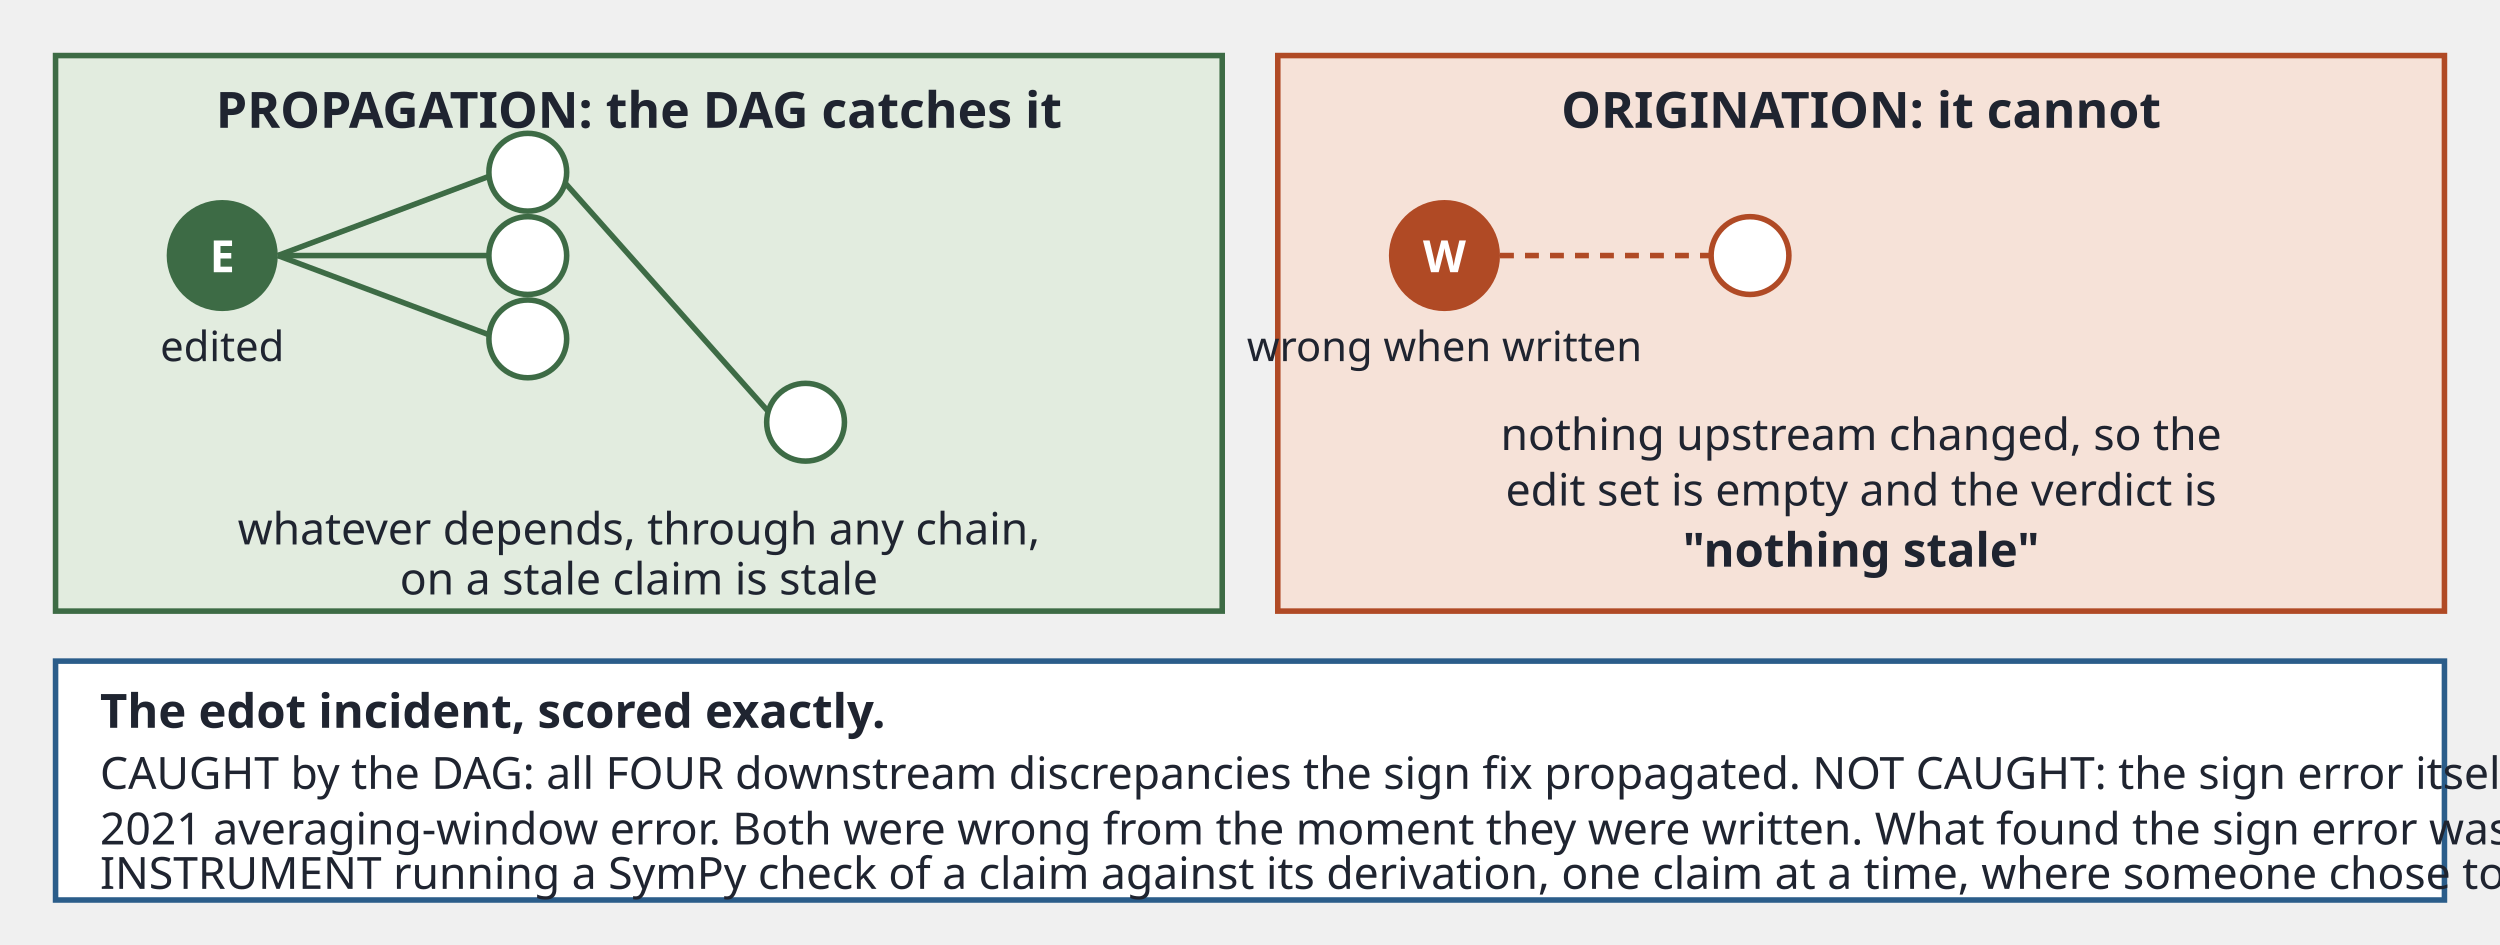
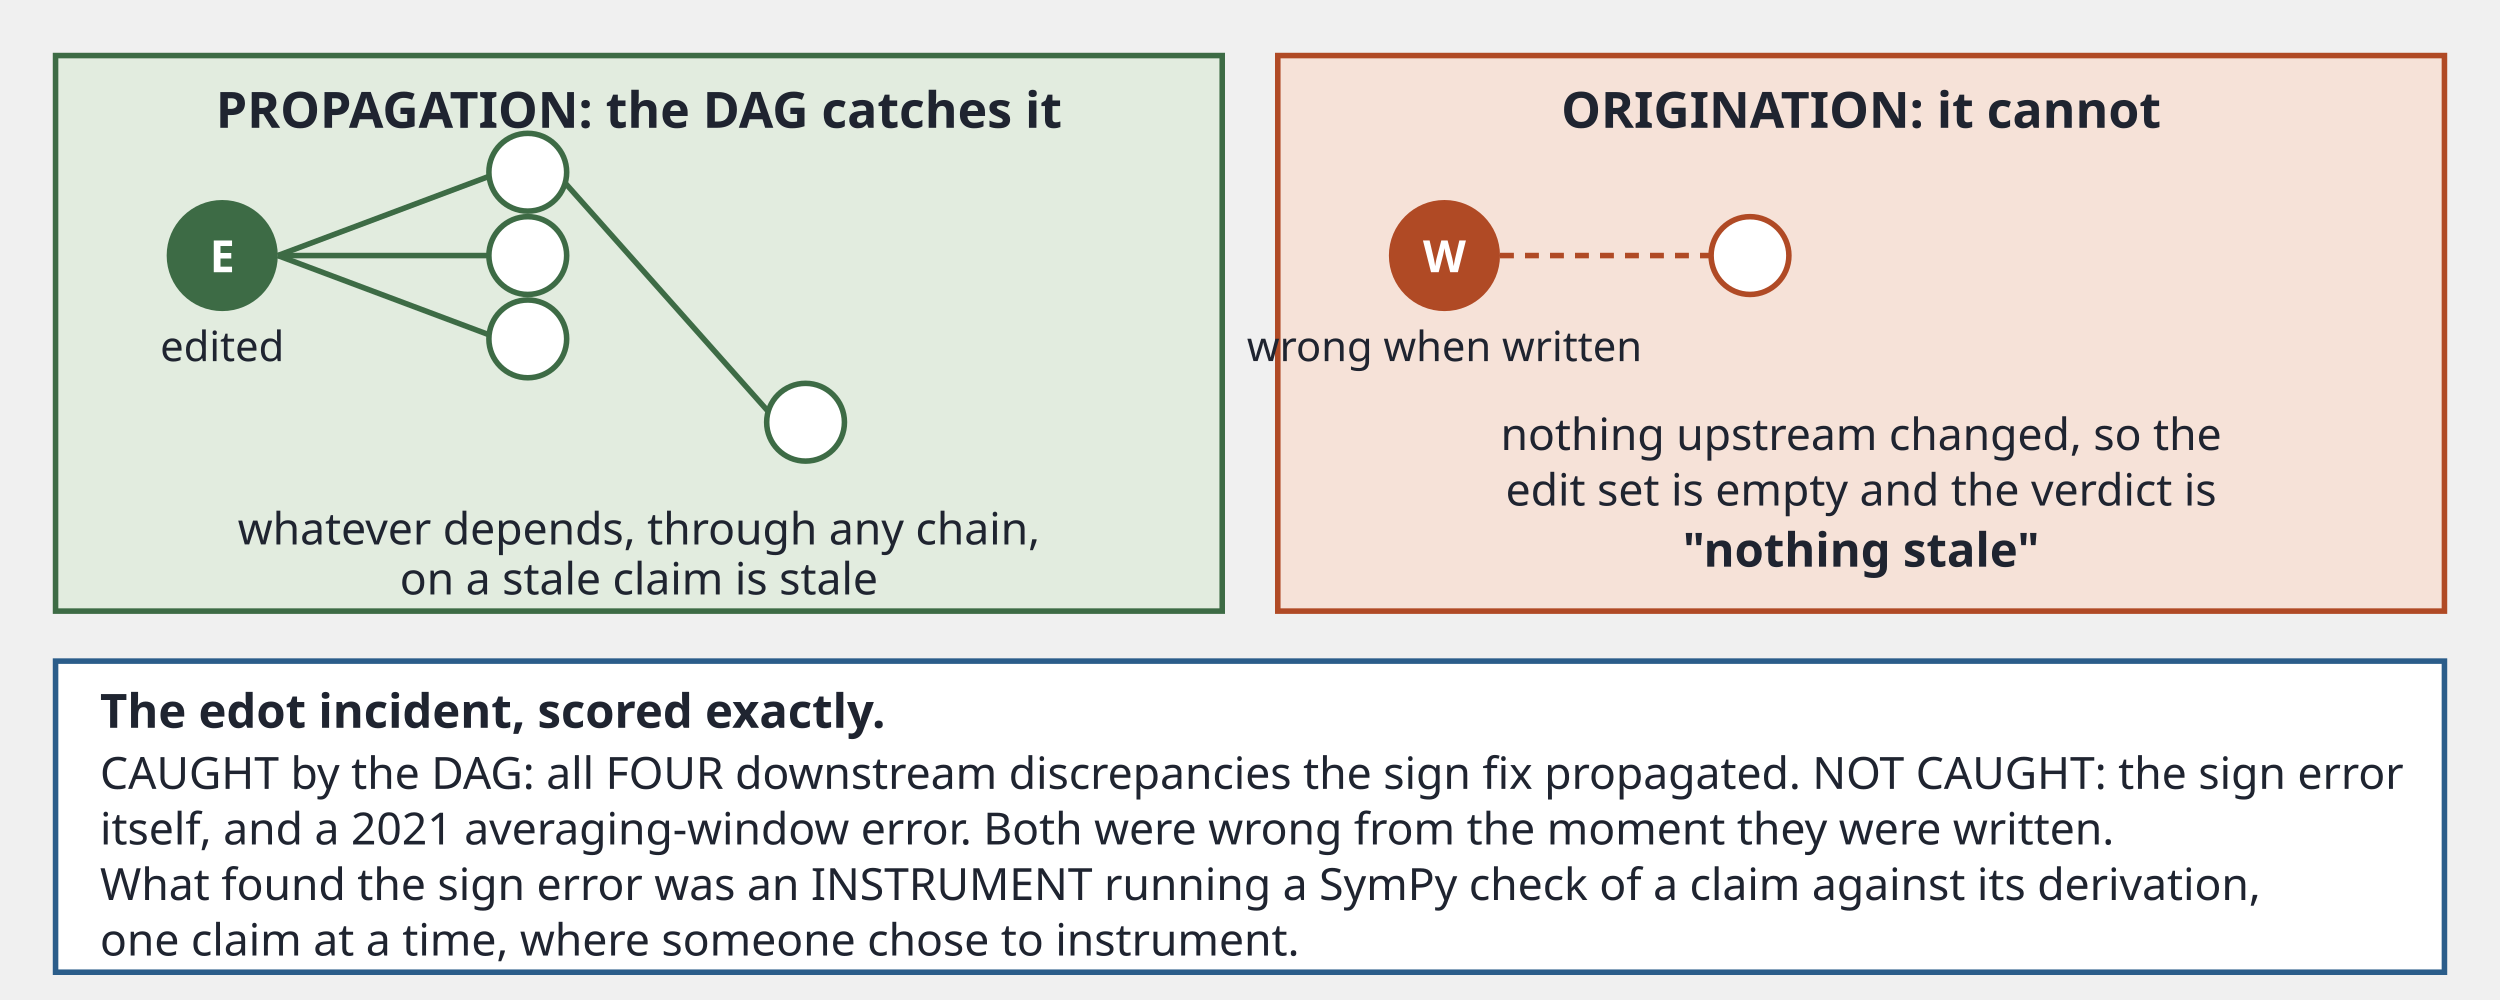
- <svg xmlns="http://www.w3.org/2000/svg" viewBox="0 0 900 340" role="img">
+ <svg xmlns="http://www.w3.org/2000/svg" viewBox="0 0 900 360" role="img">
  <g font-family="system-ui, sans-serif" fill="#1f2430">
    <rect x="20" y="20" width="420" height="200" fill="#e2ecdf" stroke="#3d6b45" stroke-width="2" />
    <text x="230" y="46" font-size="18" font-weight="700" text-anchor="middle">PROPAGATION: the DAG catches it</text>
    <circle cx="80" cy="92" r="20" fill="#3d6b45" />
    <text x="80" y="98" font-size="16" font-weight="700" fill="#ffffff" text-anchor="middle">E</text>
    <text x="80" y="130" font-size="15" text-anchor="middle">edited</text>
    <g stroke="#3d6b45" stroke-width="2">
      <line x1="100" y1="92" x2="180" y2="62" />
      <line x1="100" y1="92" x2="180" y2="92" />
      <line x1="100" y1="92" x2="180" y2="122" />
      <line x1="200" y1="62" x2="280" y2="152" />
    </g>
    <circle cx="190" cy="62" r="14" fill="#ffffff" stroke="#3d6b45" stroke-width="2" />
    <circle cx="190" cy="92" r="14" fill="#ffffff" stroke="#3d6b45" stroke-width="2" />
    <circle cx="190" cy="122" r="14" fill="#ffffff" stroke="#3d6b45" stroke-width="2" />
    <circle cx="290" cy="152" r="14" fill="#ffffff" stroke="#3d6b45" stroke-width="2" />
    <text x="230" y="196" font-size="16" text-anchor="middle">whatever depends, through any chain,</text>
    <text x="230" y="214" font-size="16" text-anchor="middle">on a stale claim is stale</text>
    <rect x="460" y="20" width="420" height="200" fill="#f6e2d8" stroke="#b04a25" stroke-width="2" />
    <text x="670" y="46" font-size="18" font-weight="700" text-anchor="middle">ORIGINATION: it cannot</text>
    <circle cx="520" cy="92" r="20" fill="#b04a25" />
    <text x="520" y="98" font-size="16" font-weight="700" fill="#ffffff" text-anchor="middle">W</text>
    <text x="520" y="130" font-size="15" text-anchor="middle">wrong when written</text>
    <g stroke="#b04a25" stroke-width="2" stroke-dasharray="5 4">
      <line x1="540" y1="92" x2="620" y2="92" />
    </g>
    <circle cx="630" cy="92" r="14" fill="#ffffff" stroke="#b04a25" stroke-width="2" />
    <text x="670" y="162" font-size="16" text-anchor="middle">nothing upstream changed, so the</text>
    <text x="670" y="182" font-size="16" text-anchor="middle">edit set is empty and the verdict is</text>
    <text x="670" y="204" font-size="17" font-weight="700" text-anchor="middle">"nothing stale"</text>
-     <rect x="20" y="238" width="860" height="86" fill="#ffffff" stroke="#2b5d8a" stroke-width="2" />
+     <rect x="20" y="238" width="860" height="112" fill="#ffffff" stroke="#2b5d8a" stroke-width="2" />
    <text x="36" y="262" font-size="17" font-weight="700">The edot incident, scored exactly.</text>
-     <text x="36" y="284" font-size="16">CAUGHT by the DAG: all FOUR downstream discrepancies the sign fix propagated. NOT CAUGHT: the sign error itself, and a</text>
-     <text x="36" y="304" font-size="16">2021 averaging-window error. Both were wrong from the moment they were written. What found the sign error was an</text>
-     <text x="36" y="320" font-size="16">INSTRUMENT running a SymPy check of a claim against its derivation, one claim at a time, where someone chose to instrument.</text>
+     <text x="36" y="284" font-size="16">CAUGHT by the DAG: all FOUR downstream discrepancies the sign fix propagated. NOT CAUGHT: the sign error</text>
+     <text x="36" y="304" font-size="16">itself, and a 2021 averaging-window error. Both were wrong from the moment they were written.</text>
+     <text x="36" y="324" font-size="16">What found the sign error was an INSTRUMENT running a SymPy check of a claim against its derivation,</text>
+     <text x="36" y="344" font-size="16">one claim at a time, where someone chose to instrument.</text>
  </g>
</svg>
